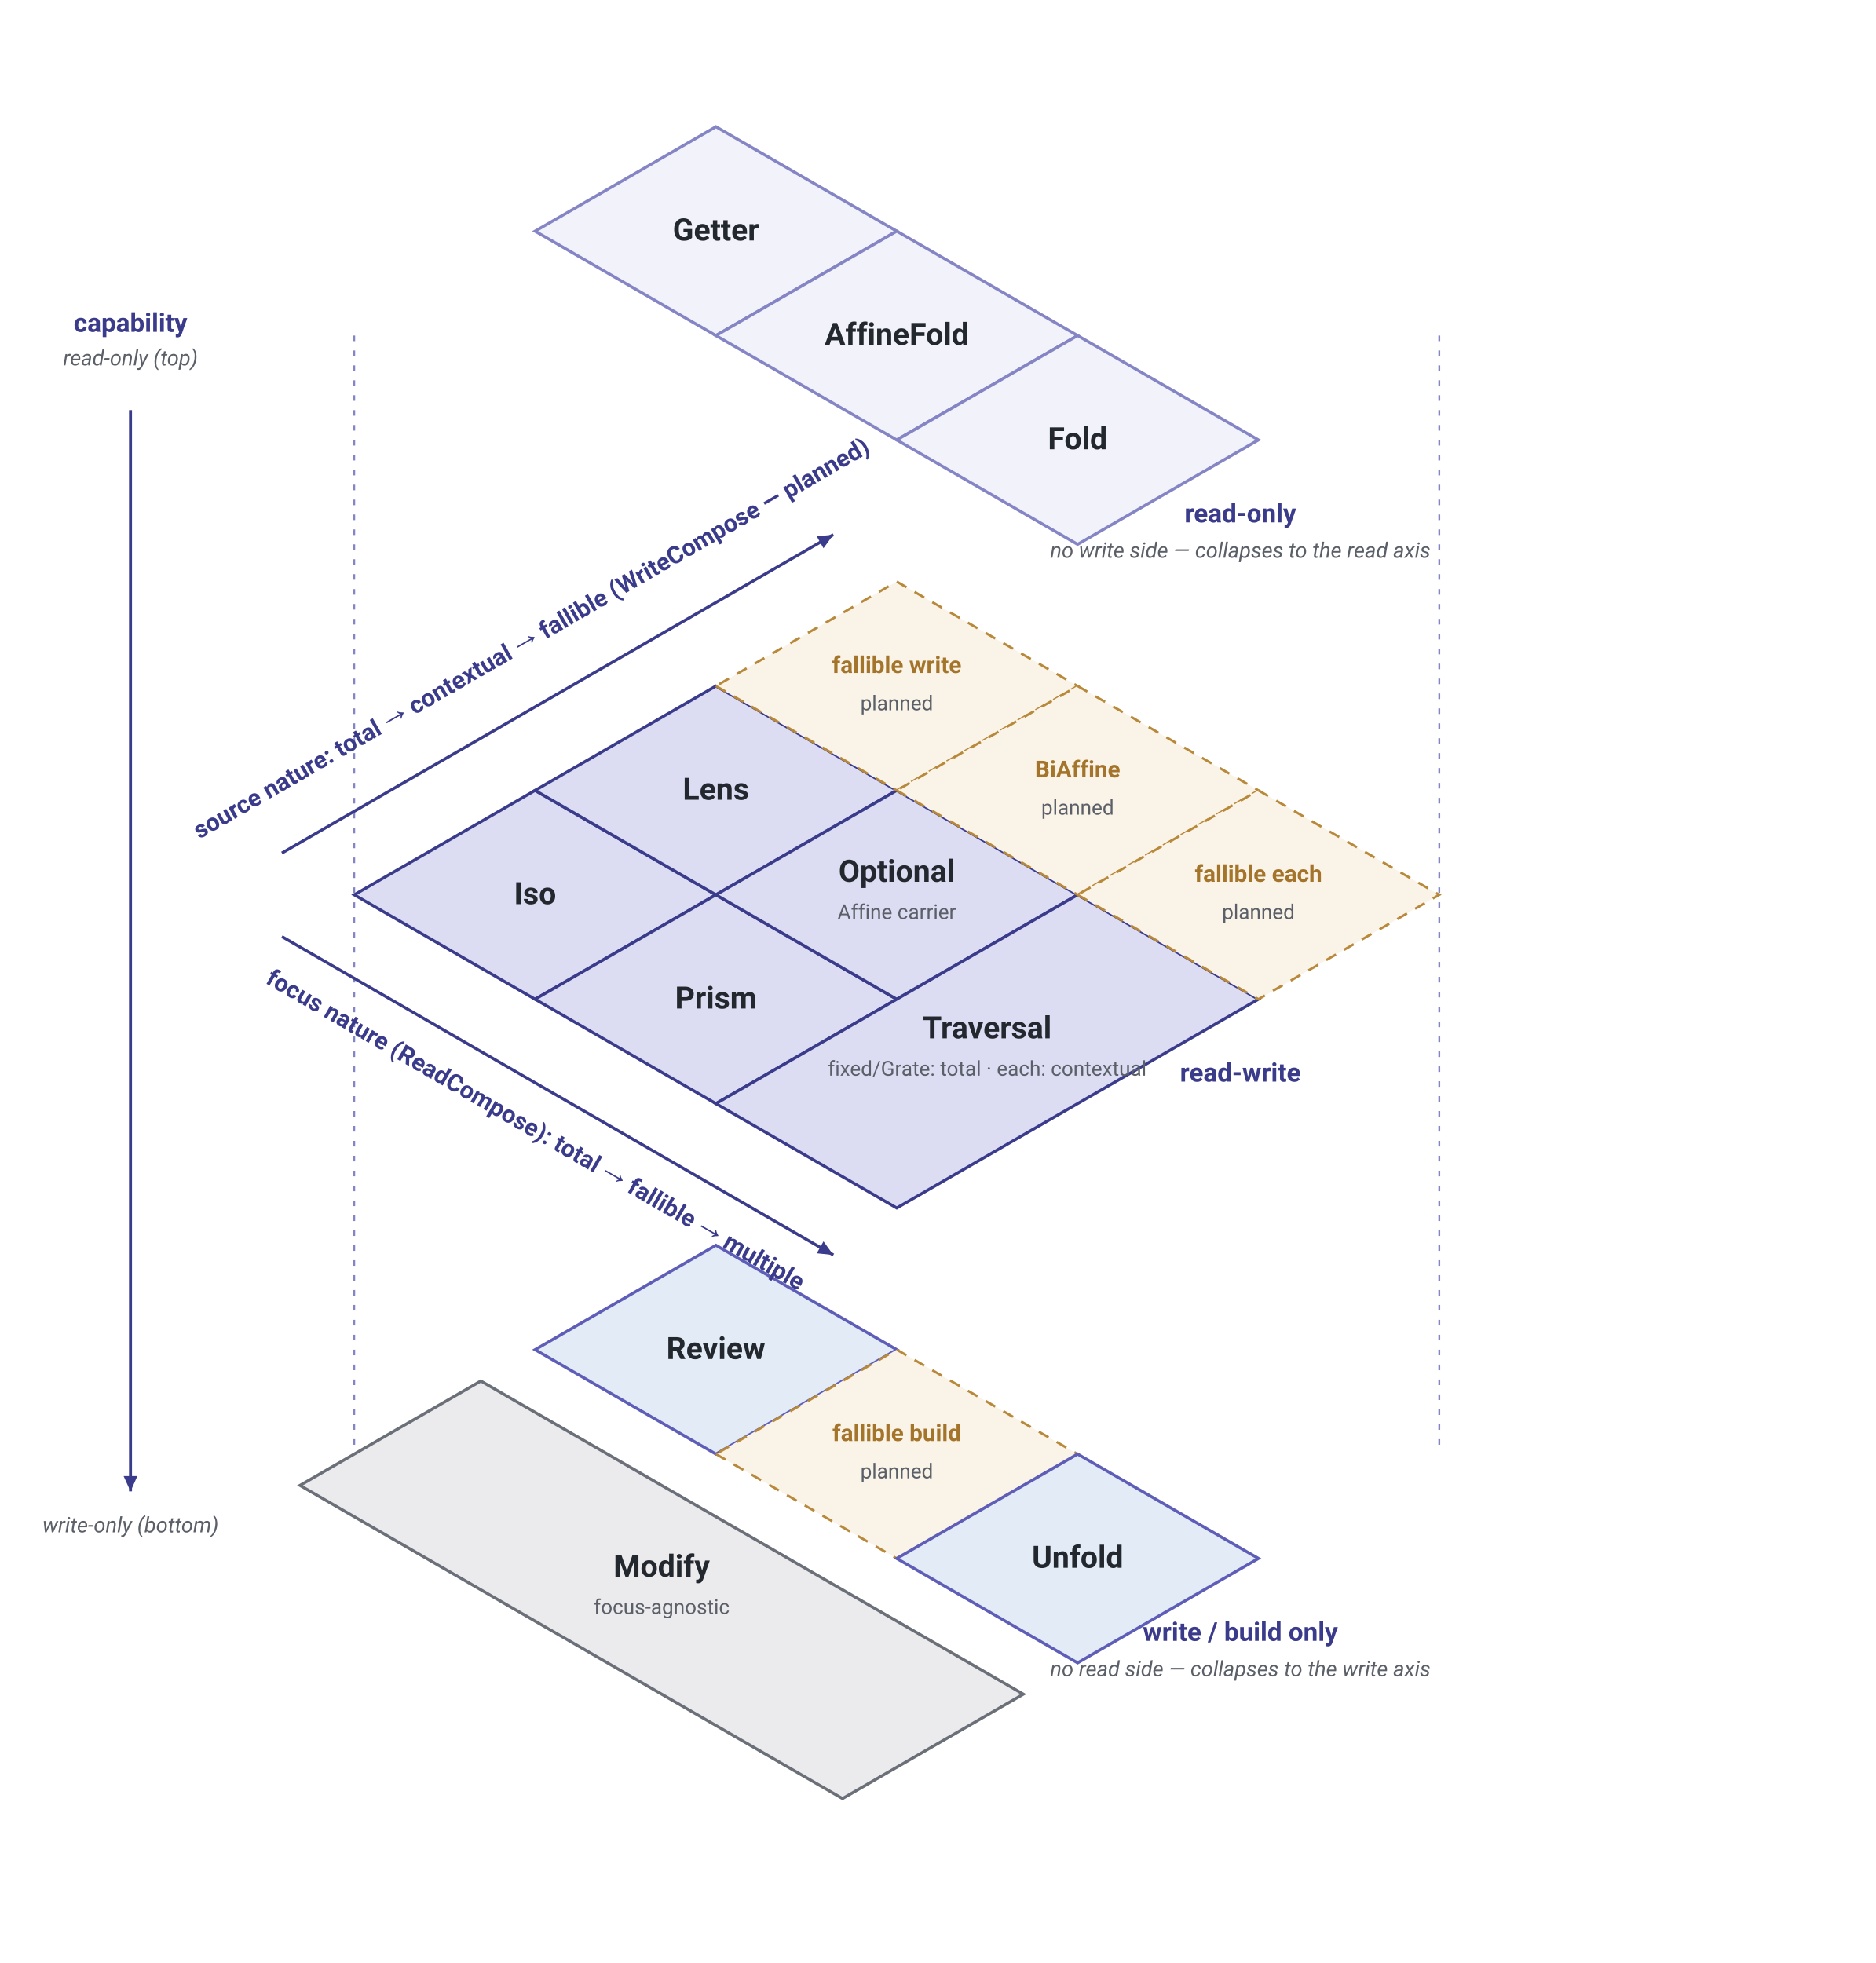
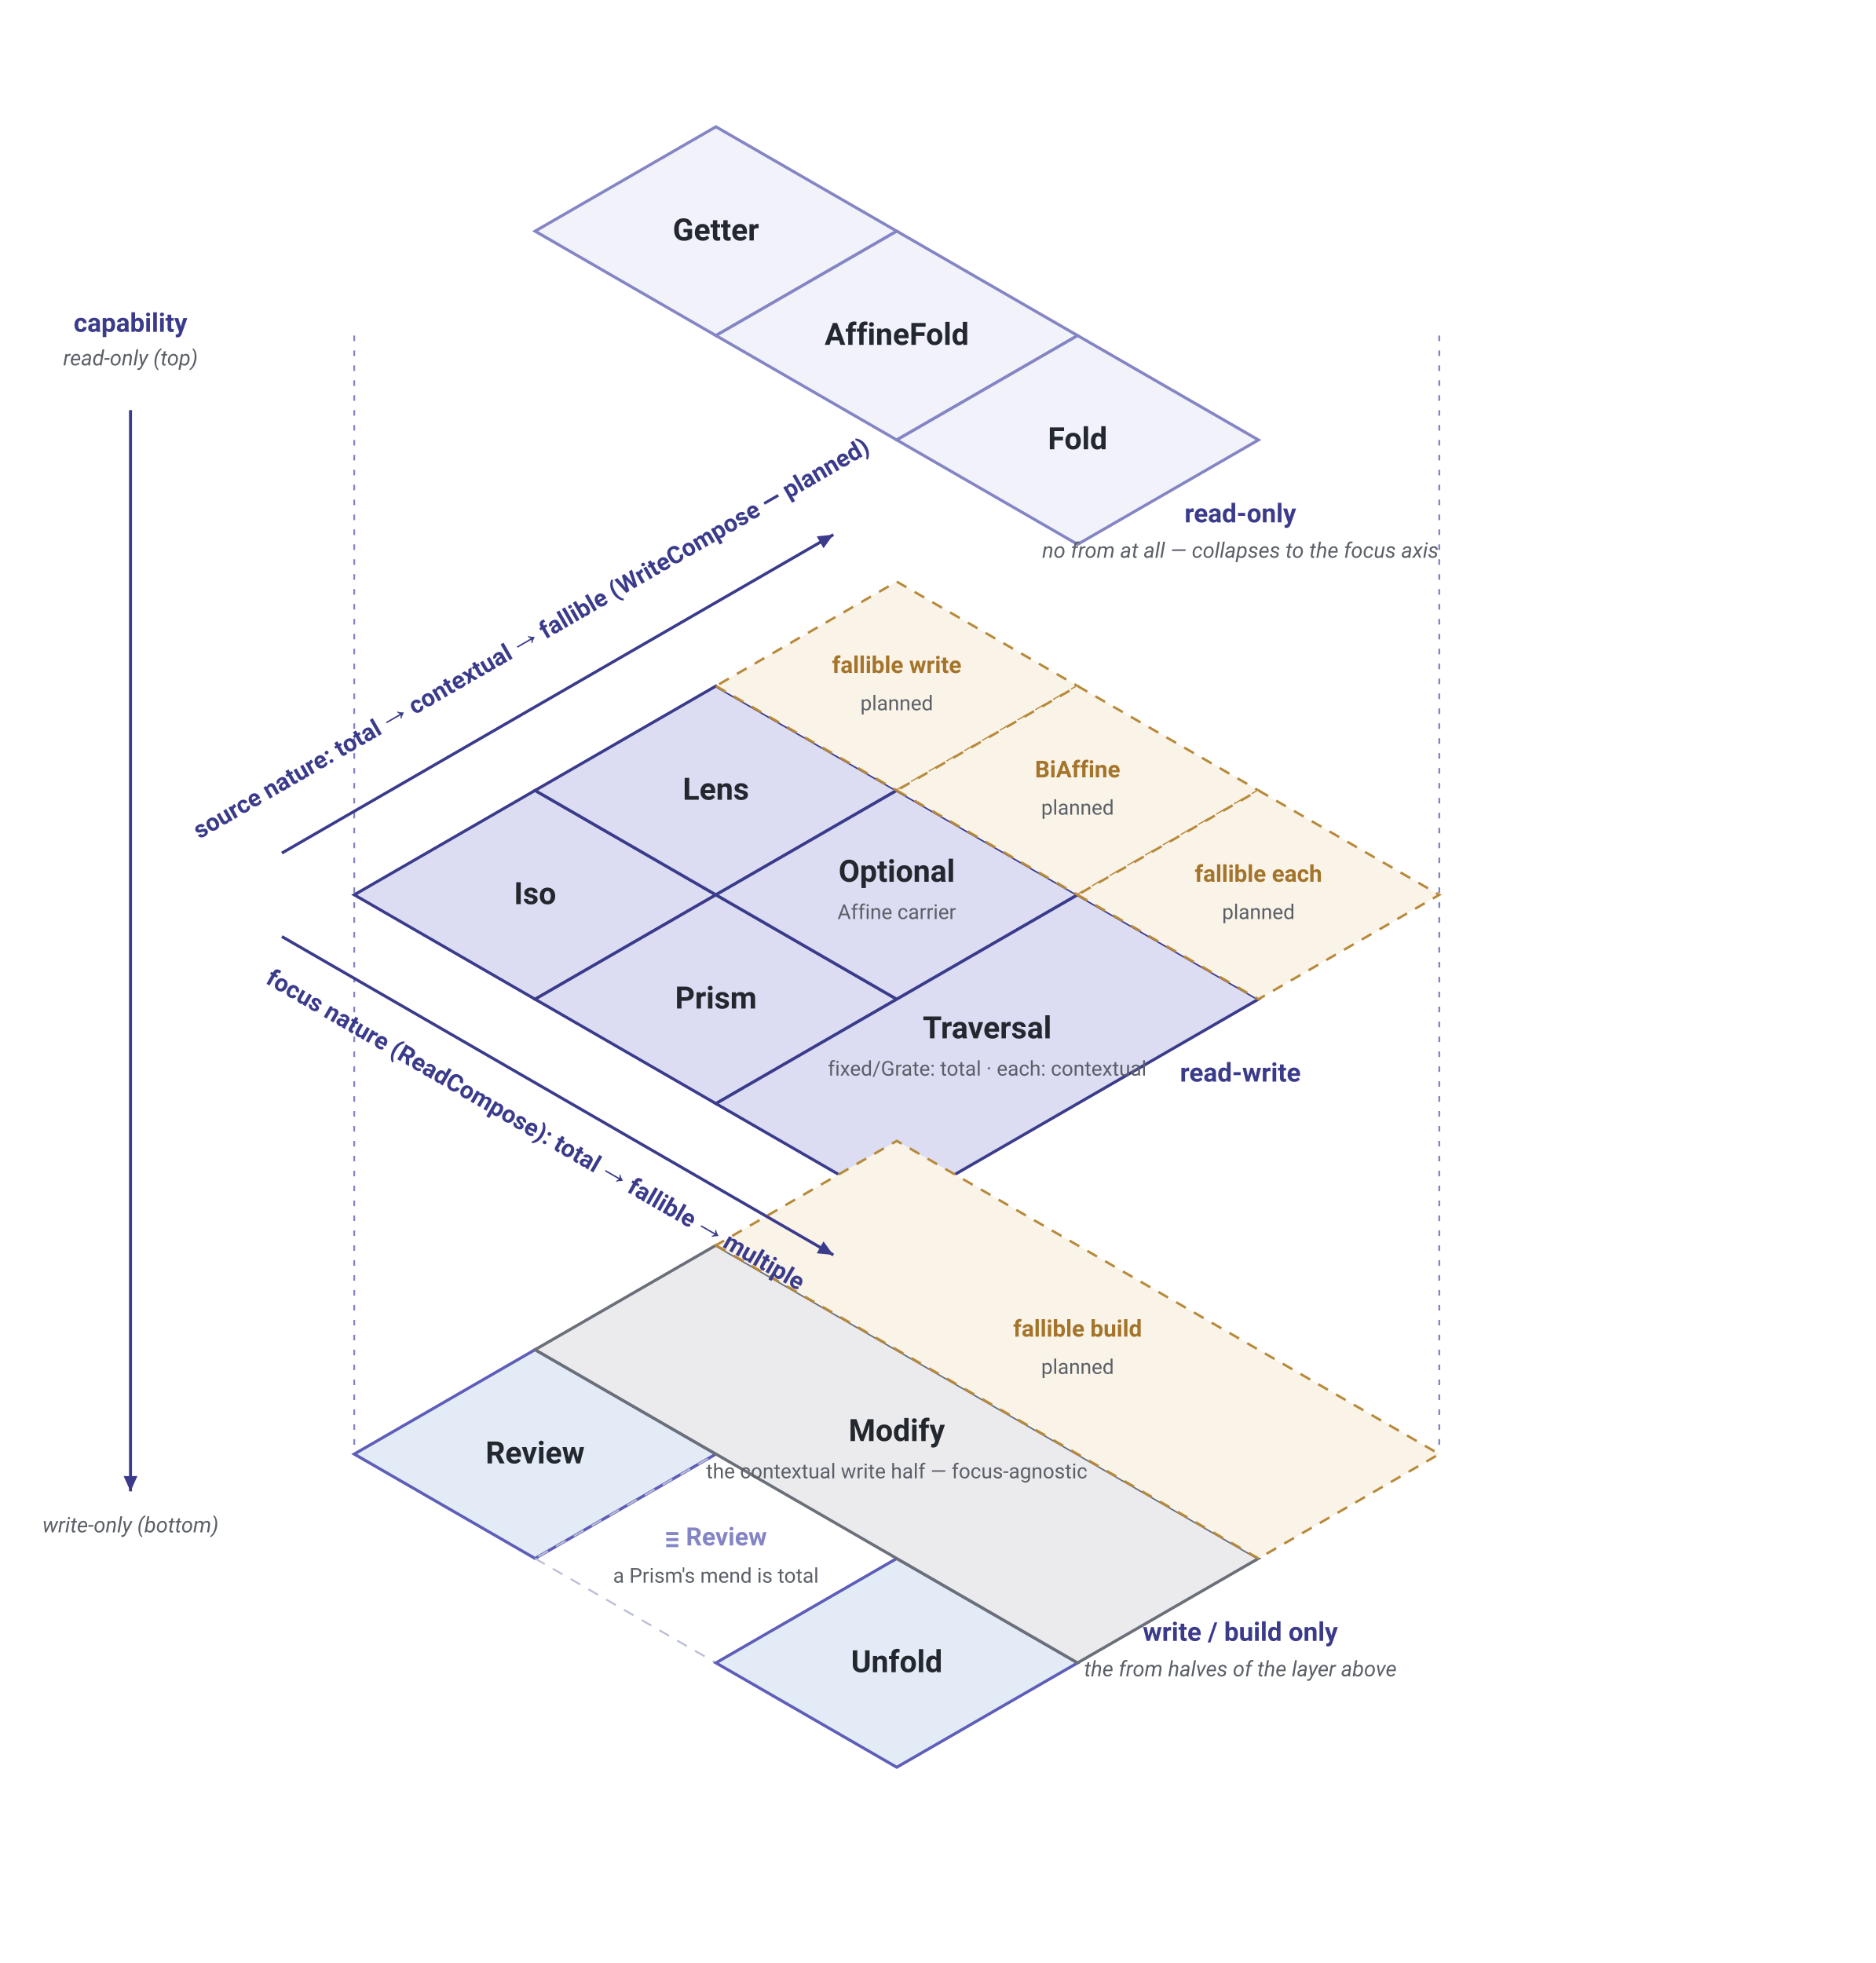
<svg xmlns="http://www.w3.org/2000/svg" viewBox="0 0 1006 1053" font-size="14" role="img" aria-label="The three-axis optic family taxonomy: read cardinality by write cardinality by capability layer">
  <style>
  text { font-family: -apple-system, "Segoe UI", Roboto, Helvetica, Arial, sans-serif;
         text-anchor: middle; fill: #23272e; }
  .fam   { font-size: 16.5px; font-weight: 600; }
  .ghost-t { font-size: 13.5px; font-weight: 600; fill: #8585c5; }
  .sub   { font-size: 11px; fill: #5b6068; }
  .axis  { font-size: 13px; font-weight: 600; fill: #3b3b8c; }
  .tick  { font-size: 11.5px; fill: #5b6068; font-style: italic; }
  .layer { font-size: 14px; font-weight: 700; fill: #3b3b8c; }
  .ro    { fill: #f2f2fa; stroke: #8585c5; stroke-width: 1.6; }
  .rw    { fill: #dcdcf2; stroke: #3b3b8c; stroke-width: 1.6; }
  .bo    { fill: #e3ecf6; stroke: #5e5eb8; stroke-width: 1.6; }
  .mod   { fill: #ebebee; stroke: #6a6f78; stroke-width: 1.6; }
  .plan  { fill: #faf3e8; stroke: #b8893a; stroke-width: 1.3; }
  .plan-t { font-size: 12.5px; font-weight: 600; fill: #a3742a; }
  .empty { fill: none; stroke: #b9bdd8; stroke-width: 1; }
  .empty-t { font-size: 13px; fill: #b9bdd8; }
  .drop  { stroke: #8585c5; stroke-width: 1; stroke-dasharray: 3 5; fill: none; }
  .arrow { stroke: #3b3b8c; stroke-width: 1.6; fill: none; }
  .ahead { fill: #3b3b8c; stroke: none; }
  @media (prefers-color-scheme: dark) {
    text   { fill: #e6edf3; }
    .sub, .tick { fill: #9aa4b2; }
    .axis, .layer { fill: #a3a3e6; }
    .ghost-t { fill: #7878d6; }
    .ro    { fill: #2b2b3a; stroke: #7878d6; }
    .rw    { fill: #34344f; stroke: #7878d6; }
    .bo    { fill: #2d3a4a; stroke: #a3a3e6; }
    .mod   { fill: #30343a; stroke: #8b93a1; }
    .plan  { fill: #3a3326; stroke: #c89a4a; }
    .plan-t { fill: #d8ae62; }
    .empty { stroke: #4a4f66; }
    .empty-t { fill: #4a4f66; }
    .drop  { stroke: #7878d6; }
    .arrow { stroke: #a3a3e6; }
    .ahead { fill: #a3a3e6; }
  }
</style>
  <line class="drop" x1="190.0" y1="180.0" x2="190.0" y2="780.0" />
  <line class="drop" x1="772.0" y1="180.0" x2="772.0" y2="780.0" />
  <polygon class="ro" points="287.0,124.0 384.0,180.0 481.0,124.0 384.0,68.0" />
  <text class="fam" x="384.0" y="129.0">Getter</text>
  <polygon class="ro" points="384.0,180.0 481.0,236.0 578.0,180.0 481.0,124.0" />
  <text class="fam" x="481.0" y="185.0">AffineFold</text>
  <polygon class="ro" points="481.0,236.0 578.0,292.0 675.0,236.0 578.0,180.0" />
  <text class="fam" x="578.0" y="241.0">Fold</text>
  <polygon class="rw" points="190.0,480.0 287.0,536.0 384.0,480.0 287.0,424.0" />
  <text class="fam" x="287.0" y="485.0">Iso</text>
  <polygon class="rw" points="287.0,424.0 384.0,480.0 481.0,424.0 384.0,368.0" />
  <text class="fam" x="384.0" y="429.0">Lens</text>
  <polygon class="rw" points="287.0,536.0 384.0,592.0 481.0,536.0 384.0,480.0" />
  <text class="fam" x="384.0" y="541.0">Prism</text>
  <polygon class="rw" points="384.0,480.0 481.0,536.0 578.0,480.0 481.0,424.0" />
  <text class="fam" x="481.0" y="473.0">Optional</text>
  <text class="sub" x="481.0" y="493.0">Affine carrier</text>
  <polygon class="rw" points="384.0,592.0 481.0,648.0 675.0,536.0 578.0,480.0" />
  <text class="fam" x="529.5" y="557.0">Traversal</text>
  <text class="sub" x="529.5" y="577.0">fixed/Grate: total · each: contextual</text>
  <polygon class="plan" points="384.0,368.0 481.0,424.0 578.0,368.0 481.0,312.0" stroke-dasharray="6 5" />
  <text class="plan-t" x="481.0" y="361.0">fallible write</text>
  <text class="sub" x="481.0" y="381.0">planned</text>
  <polygon class="plan" points="481.0,424.0 578.0,480.0 675.0,424.0 578.0,368.0" stroke-dasharray="6 5" />
  <text class="plan-t" x="578.0" y="417.0">BiAffine</text>
  <text class="sub" x="578.0" y="437.0">planned</text>
  <polygon class="plan" points="578.0,480.0 675.0,536.0 772.0,480.0 675.0,424.0" stroke-dasharray="6 5" />
  <text class="plan-t" x="675.0" y="473.0">fallible each</text>
  <text class="sub" x="675.0" y="493.0">planned</text>
-   <polygon class="bo" points="287.0,724.0 384.0,780.0 481.0,724.0 384.0,668.0" />
-   <text class="fam" x="384.0" y="729.0">Review</text>
-   <polygon class="plan" points="384.0,780.0 481.0,836.0 578.0,780.0 481.0,724.0" stroke-dasharray="6 5" />
-   <text class="plan-t" x="481.0" y="773.0">fallible build</text>
-   <text class="sub" x="481.0" y="793.0">planned</text>
-   <polygon class="bo" points="481.0,836.0 578.0,892.0 675.0,836.0 578.0,780.0" />
-   <text class="fam" x="578.0" y="841.0">Unfold</text>
-   <polygon class="mod" points="160.9,796.8 451.9,964.8 548.9,908.8 257.9,740.8" />
-   <text class="fam" x="354.9" y="845.8">Modify</text>
-   <text class="sub" x="354.9" y="865.8">focus-agnostic</text>
+   <polygon class="bo" points="190.0,780.0 287.0,836.0 384.0,780.0 287.0,724.0" />
+   <text class="fam" x="287.0" y="785.0">Review</text>
+   <polygon class="empty" points="287.0,836.0 384.0,892.0 481.0,836.0 384.0,780.0" stroke-dasharray="6 5" />
+   <text class="ghost-t" x="384.0" y="829.0">≡ Review</text>
+   <text class="sub" x="384.0" y="849.0">a Prism's mend is total</text>
+   <polygon class="bo" points="384.0,892.0 481.0,948.0 578.0,892.0 481.0,836.0" />
+   <text class="fam" x="481.0" y="897.0">Unfold</text>
+   <polygon class="mod" points="287.0,724.0 578.0,892.0 675.0,836.0 384.0,668.0" />
+   <text class="fam" x="481.0" y="773.0">Modify</text>
+   <text class="sub" x="481.0" y="793.0">the contextual write half — focus-agnostic</text>
+   <polygon class="plan" points="384.0,668.0 675.0,836.0 772.0,780.0 481.0,612.0" stroke-dasharray="6 5" />
+   <text class="plan-t" x="578.0" y="717.0">fallible build</text>
+   <text class="sub" x="578.0" y="737.0">planned</text>
  <line class="arrow" x1="151.2" y1="502.4" x2="447.0" y2="673.2" />
  <polygon class="ahead" points="447.0,673.2 438.1,672.3 441.7,665.9" />
  <text class="axis" x="285.1" y="609.8" transform="rotate(30 285.1 609.8)">focus nature (ReadCompose):  total  →  fallible  →  multiple</text>
  <line class="arrow" x1="151.2" y1="457.6" x2="447.0" y2="286.8" />
  <polygon class="ahead" points="447.0,286.8 441.7,294.1 438.1,287.7" />
  <text class="axis" x="287.1" y="346.2" transform="rotate(-30 287.1 346.2)">source nature:  total  →  contextual  →  fallible (WriteCompose — planned)</text>
  <line class="arrow" x1="70.0" y1="220.0" x2="70.0" y2="800.0" />
  <polygon class="ahead" points="70.0,800.0 66.3,791.8 73.7,791.8" />
  <text class="layer" x="70.0" y="178.0">capability</text>
  <text class="tick" x="70.0" y="196.0">read-only (top)</text>
  <text class="tick" x="70.0" y="822.0">write-only (bottom)</text>
  <text class="layer" x="665.3" y="280.2" text-anchor="start">read-only</text>
-   <text class="tick" x="665.3" y="299.2" text-anchor="start">no write side — collapses to the read axis</text>
+   <text class="tick" x="665.3" y="299.2" text-anchor="start">no from at all — collapses to the focus axis</text>
  <text class="layer" x="665.3" y="580.2" text-anchor="start">read-write</text>
  <text class="layer" x="665.3" y="880.2" text-anchor="start">write / build only</text>
-   <text class="tick" x="665.3" y="899.2" text-anchor="start">no read side — collapses to the write axis</text>
+   <text class="tick" x="665.3" y="899.2" text-anchor="start">the from halves of the layer above</text>
</svg>
